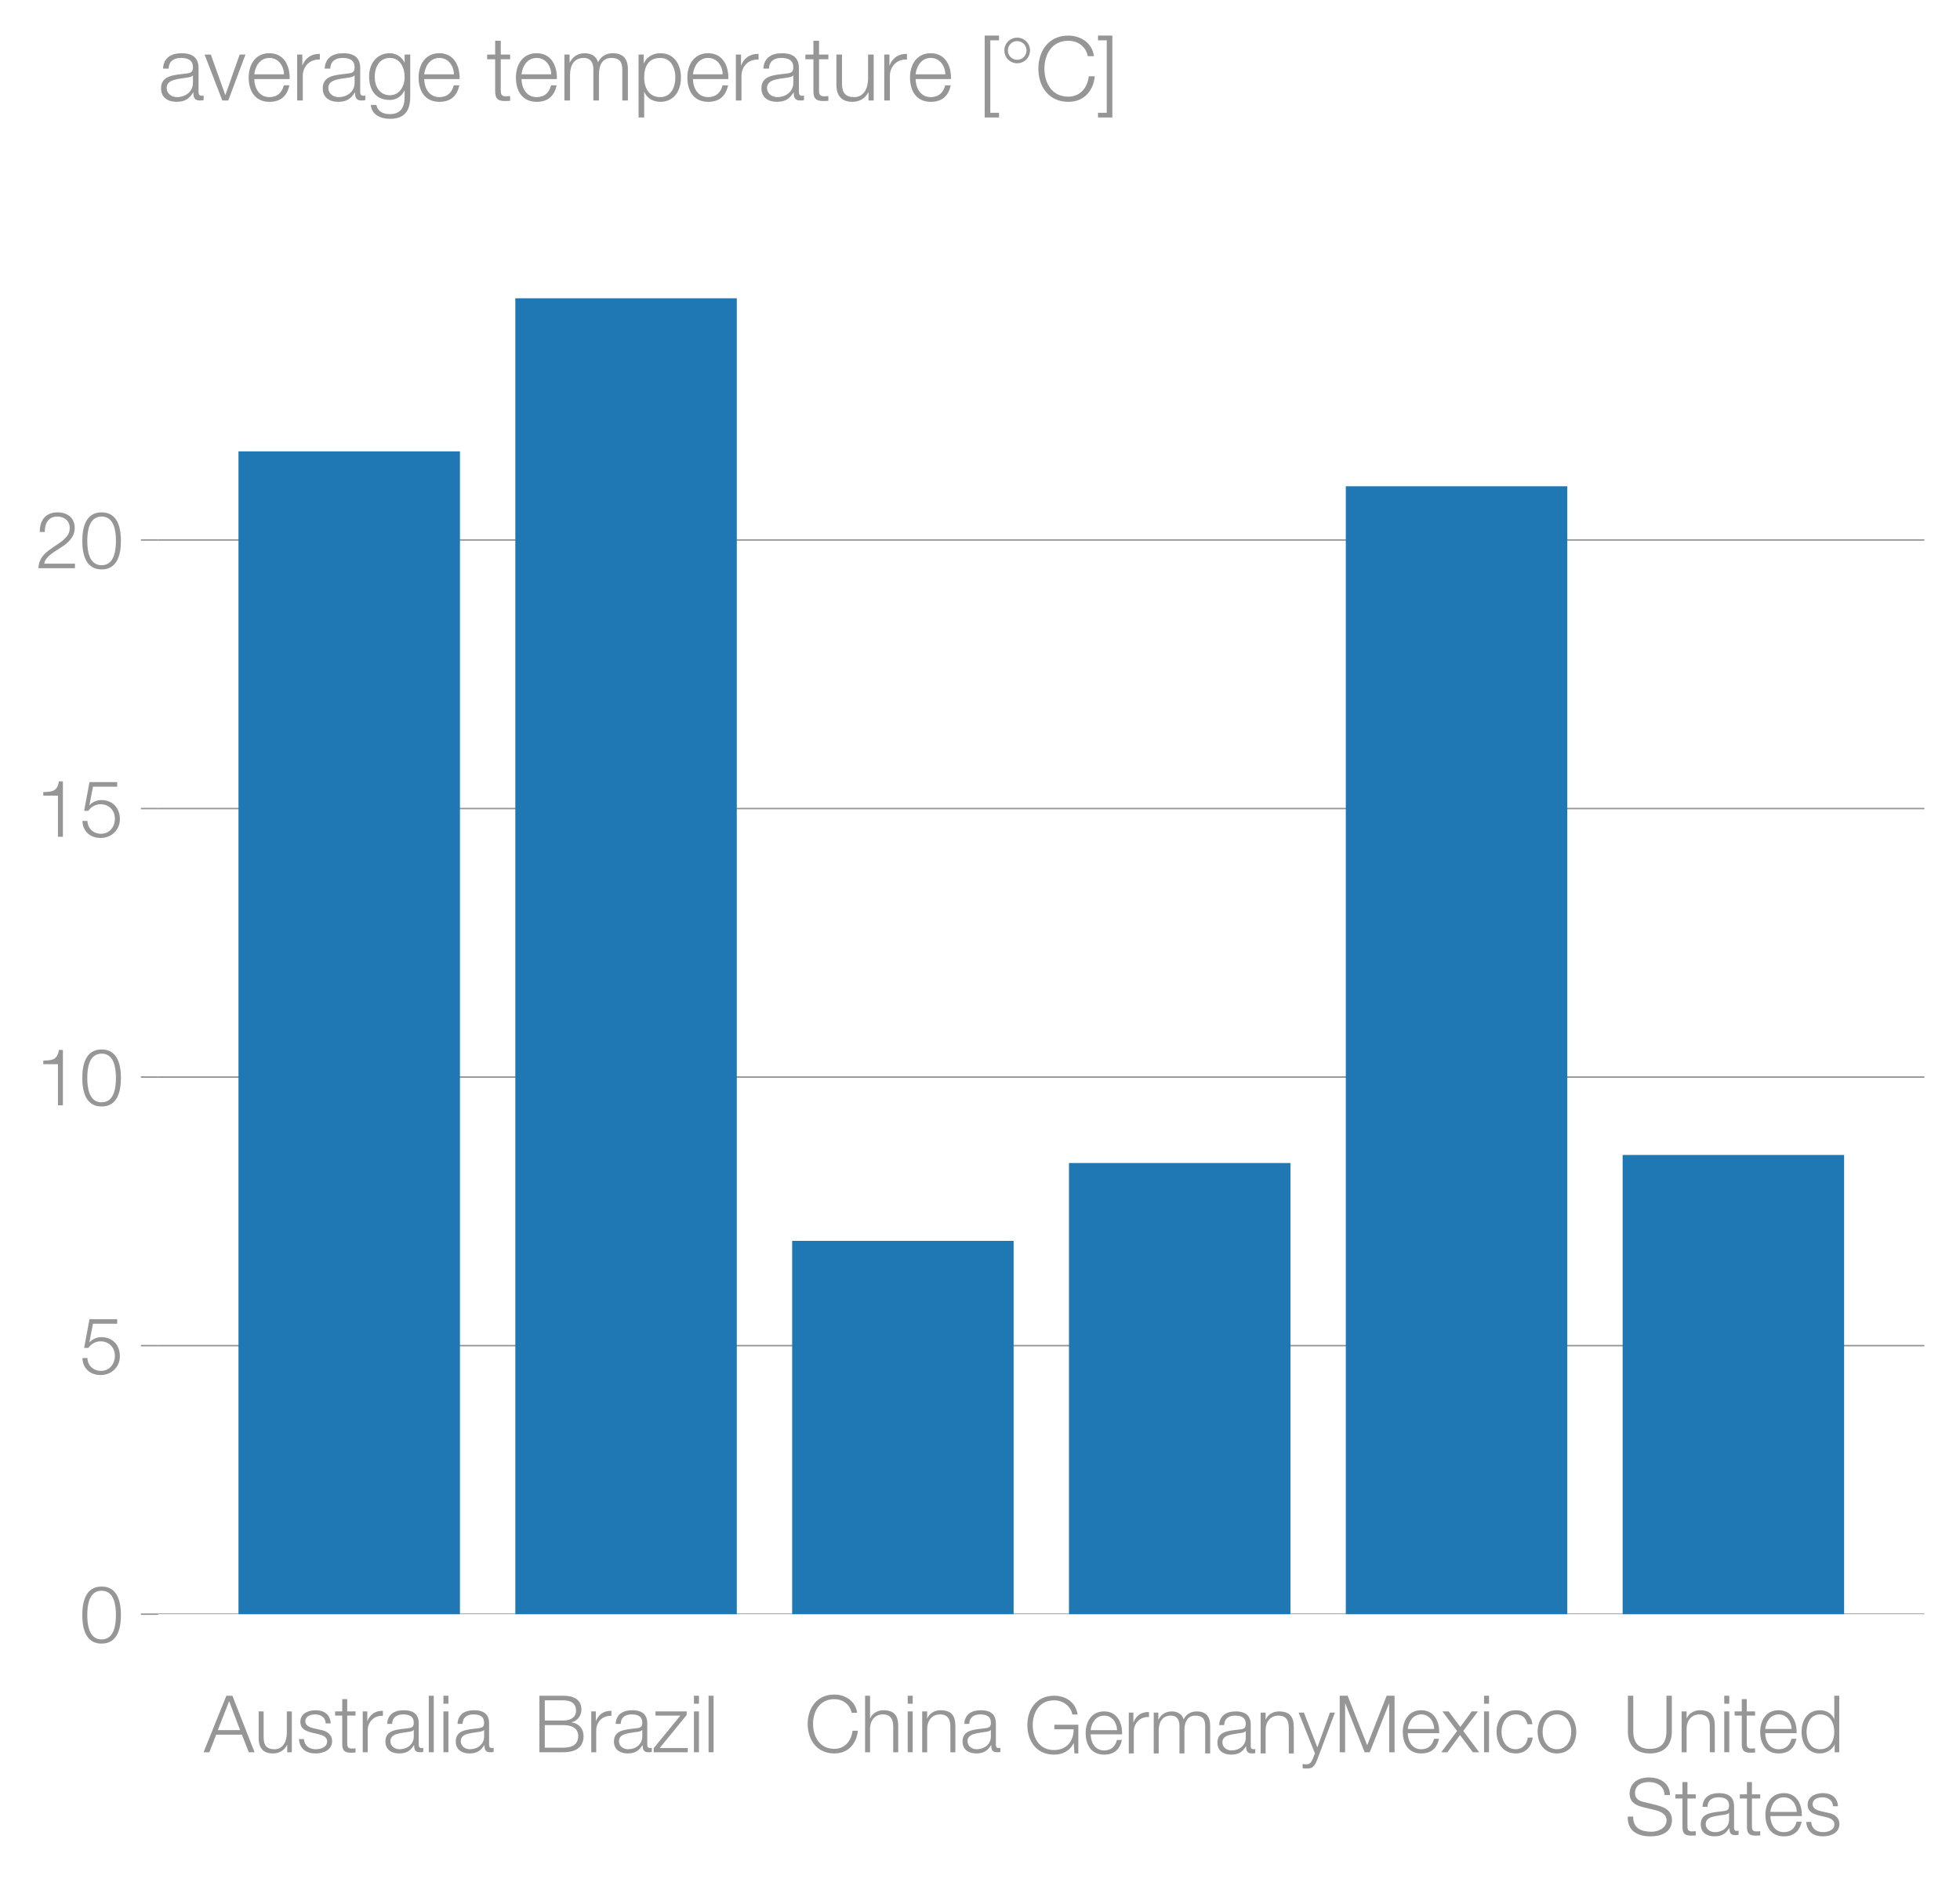
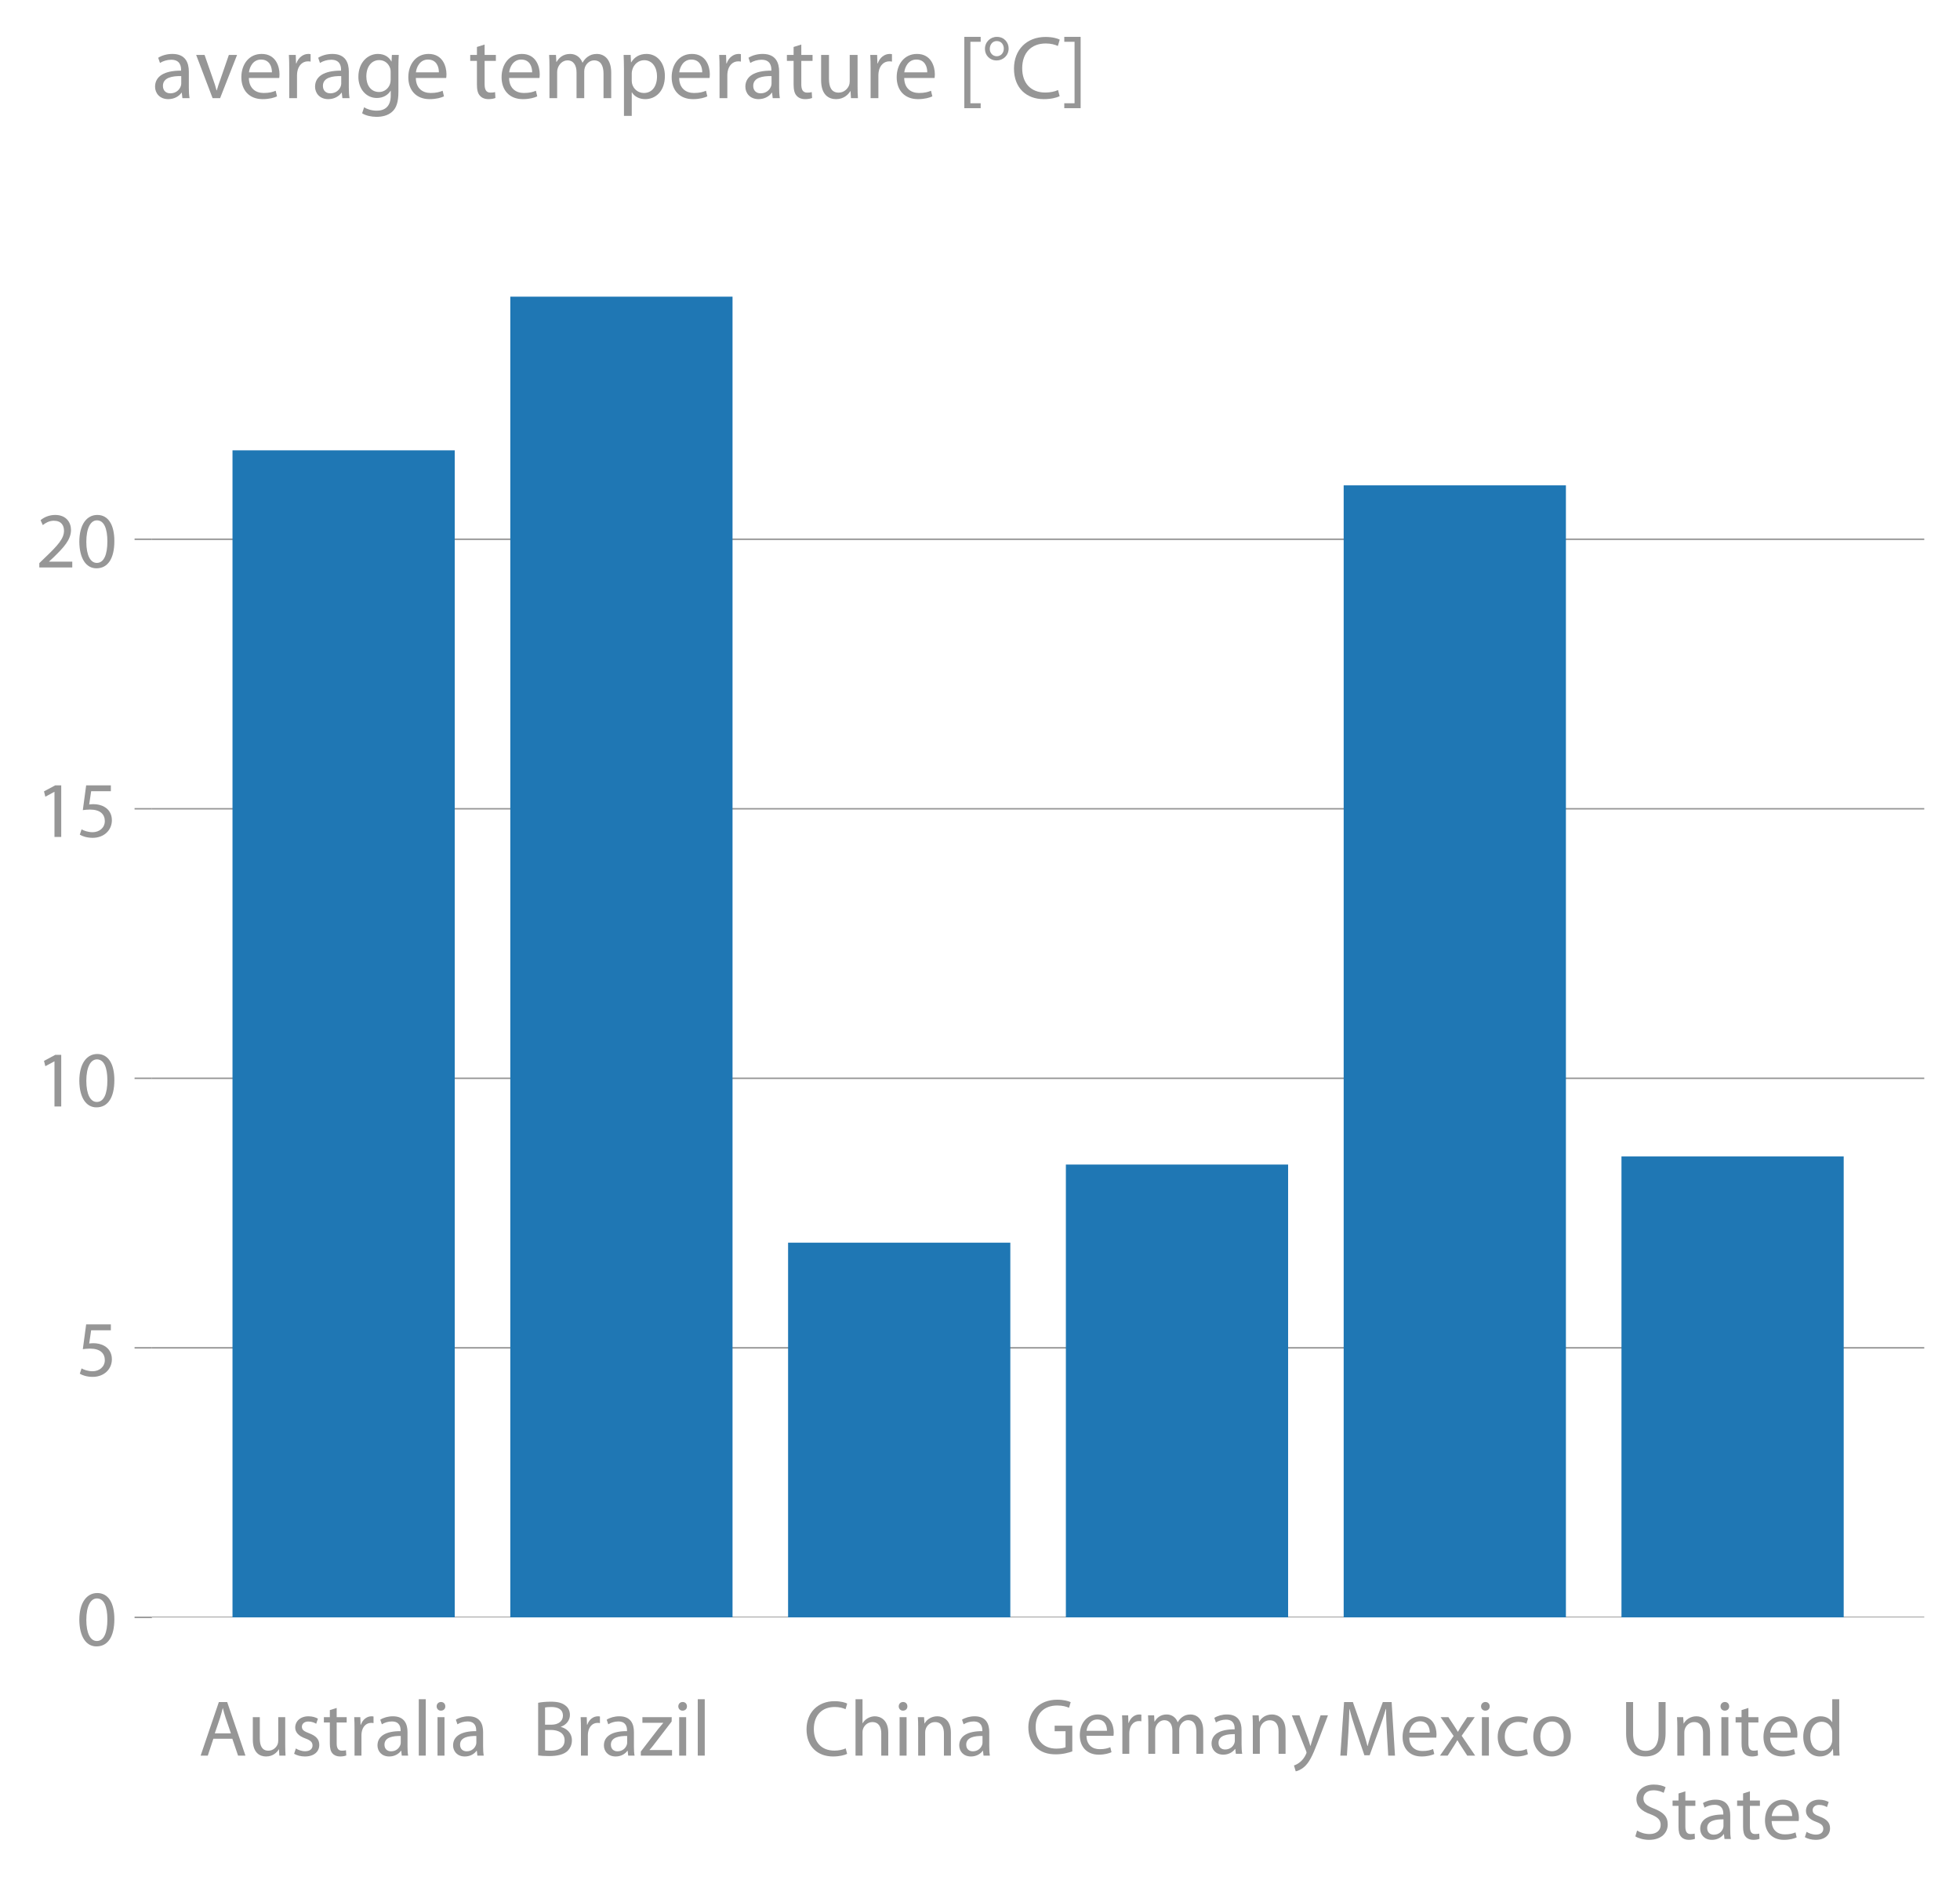
- <svg xmlns="http://www.w3.org/2000/svg" xmlns:xlink="http://www.w3.org/1999/xlink" height="508.507" viewBox="0 0 396.31 381.38" width="528.413">
+ <svg xmlns="http://www.w3.org/2000/svg" xmlns:xlink="http://www.w3.org/1999/xlink" width="526.58" height="507.892" viewBox="0 0 394.935 380.919">
  <defs>
-     <style>*{stroke-linecap:butt;stroke-linejoin:round}</style>
+     <style>*{stroke-linejoin:round;stroke-linecap:butt}</style>
  </defs>
  <g id="figure_1">
-     <path d="M0 381.38h396.31V0H0z" style="fill:none" id="patch_1" />
+     <path d="M0 380.92h394.935V0H0v380.92z" style="fill:none" id="patch_1" />
    <g id="axes_1">
-       <path d="M31.99 326.435h357.12V60.323H31.99z" style="fill:none" id="patch_2" />
+       <path d="M30.615 325.892h357.12V59.78H30.615v266.112z" style="fill:none" id="patch_2" />
      <g id="matplotlib.axis_1">
        <g id="xtick_1">
          <g id="line2d_1">
            <defs>
-               <path d="M0 0v3.5" id="mcef50bacf3" />
-             </defs>
-             <use style="fill:#969696" x="70.613" xlink:href="#mcef50bacf3" y="326.435" />
-           </g>
-           <g style="fill:#969696" transform="matrix(.16 0 0 -.16 41.276 354.36)" id="text_1">
-             <defs>
-               <path d="M-45 0h467l551 1421h2080L3610 0h467L2285 4570h-487L-45 0zm2067 4134 884-2342H1107l915 2342z" id="HelveticaNeue-Light-41" transform="scale(.01563)" />
-               <path d="M3059 3302h-403V1568c0-672-301-1325-992-1325-640 0-864 314-883 909v2150H378V1158C378 390 704-96 1536-96c493 0 928 250 1139 691h13V0h371v3302z" id="HelveticaNeue-Light-75" transform="scale(.01563)" />
-               <path d="M2765 2336c-26 717-551 1062-1210 1062-582 0-1241-256-1241-928 0-563 396-742 921-883l519-115c364-90 723-218 723-602 0-460-525-627-903-627-537 0-940 282-972 826H198C262 262 787-96 1555-96c615 0 1325 275 1325 992 0 576-480 845-941 915l-537 122c-276 70-685 198-685 557 0 428 422 569 781 569 460 0 844-224 864-723h403z" id="HelveticaNeue-Light-73" transform="scale(.01563)" />
-               <path d="M1024 4294H621v-992H45v-339h576V704c-7-563 179-742 717-742 121 0 236 12 358 12v346c-115-13-230-19-346-19-288 19-326 173-326 435v2227h672v339h-672v992z" id="HelveticaNeue-Light-74" transform="scale(.01563)" />
-               <path d="M384 0h403v1760c0 685 499 1222 1229 1184v403c-595 26-1043-288-1248-819h-13v774H384V0z" id="HelveticaNeue-Light-72" transform="scale(.01563)" />
-               <path d="M2496 1280c6-646-538-1037-1152-1037-378 0-736 250-736 653 0 646 851 640 1536 762 109 19 288 51 339 147h13v-525zM749 2291c13 538 384 768 883 768 474 0 864-134 864-678 0-365-186-410-518-448-871-103-1773-135-1773-1063 0-665 499-966 1107-966 634 0 922 243 1203 672h13c0-346 64-576 474-576 108 0 172 6 262 26v339c-32-13-83-26-128-26-160 0-237 90-237 243v1754c0 883-633 1062-1216 1062-755 0-1299-332-1337-1107h403z" id="HelveticaNeue-Light-61" transform="scale(.01563)" />
-               <path d="M390 0h404v4570H390V0z" id="HelveticaNeue-Light-6c" transform="scale(.01563)" />
-               <path d="M390 0h404v3302H390V0zm0 3923h404v647H390v-647z" id="HelveticaNeue-Light-69" transform="scale(.01563)" />
-             </defs>
-             <use xlink:href="#HelveticaNeue-Light-41" />
-             <use x="63" xlink:href="#HelveticaNeue-Light-75" />
-             <use x="116.7" xlink:href="#HelveticaNeue-Light-73" />
-             <use x="164.8" xlink:href="#HelveticaNeue-Light-74" />
-             <use x="194.4" xlink:href="#HelveticaNeue-Light-72" />
-             <use x="225.9" xlink:href="#HelveticaNeue-Light-61" />
-             <use x="277.8" xlink:href="#HelveticaNeue-Light-6c" />
-             <use x="296.3" xlink:href="#HelveticaNeue-Light-69" />
-             <use x="314.8" xlink:href="#HelveticaNeue-Light-61" />
+               <path id="m3535a19d41" d="M0 0v3.5" />
+             </defs>
+             <use xlink:href="#m3535a19d41" x="69.238" y="325.892" style="fill:#969696" />
+           </g>
+           <g style="fill:#969696" transform="matrix(.16 0 0 -.16 40.03 353.752)" id="text_1">
+             <defs>
+               <path id="MyriadPro-Regular-41" d="M2714 1357 3174 0h596L2298 4314h-672L160 0h576l448 1357h1530zm-1415 435 423 1248c83 262 153 525 217 781h13c64-250 128-506 224-787l422-1242H1299z" transform="scale(.01563)" />
+               <path id="MyriadPro-Regular-75" d="M3059 3098h-563V1197c0-103-19-205-51-288-103-250-365-512-743-512-512 0-691 397-691 985v1716H448V1286C448 198 1030-70 1517-70c550 0 877 326 1024 576h13l32-506h499c-19 243-26 525-26 845v2253z" transform="scale(.01563)" />
+               <path id="MyriadPro-Regular-73" d="M250 147C467 19 781-70 1120-70c736 0 1158 390 1158 934 0 461-275 730-812 934-404 154-589 269-589 525 0 231 185 423 518 423 288 0 512-103 634-180l141 410c-173 102-448 192-762 192-666 0-1069-410-1069-909 0-371 263-678 819-877 416-153 576-300 576-569 0-256-192-461-601-461-282 0-576 115-743 224L250 147z" transform="scale(.01563)" />
+               <path id="MyriadPro-Regular-74" d="M595 3667v-569H115v-429h480V979c0-365 58-640 218-806C947 19 1158-70 1421-70c217 0 390 38 499 83l-26 422c-83-25-172-38-326-38-314 0-422 217-422 601v1671h806v429h-806v742l-551-173z" transform="scale(.01563)" />
+               <path id="MyriadPro-Regular-72" d="M467 0h557v1651c0 96 13 186 26 263 76 422 358 723 755 723 77 0 134-7 192-19v531c-51 13-96 19-160 19-378 0-717-262-858-678h-25l-20 608H442c19-288 25-602 25-967V0z" transform="scale(.01563)" />
+               <path id="MyriadPro-Regular-61" d="M2643 1901c0 621-230 1267-1177 1267-391 0-762-109-1018-275l128-371c218 140 518 230 806 230 634 0 704-461 704-717v-64C890 1978 224 1568 224 819c0-448 320-889 947-889 442 0 775 217 947 460h20l44-390h512c-38 211-51 474-51 742v1159zm-544-858c0-57-13-121-32-179-89-262-345-518-749-518-288 0-531 172-531 537 0 602 698 711 1312 698v-538z" transform="scale(.01563)" />
+               <path id="MyriadPro-Regular-6c" d="M467 0h563v4544H467V0z" transform="scale(.01563)" />
+               <path id="MyriadPro-Regular-69" d="M1030 0v3098H467V0h563zM749 4320c-205 0-352-154-352-352 0-192 141-346 339-346 224 0 365 154 358 346 0 198-134 352-345 352z" transform="scale(.01563)" />
+             </defs>
+             <use xlink:href="#MyriadPro-Regular-41" />
+             <use xlink:href="#MyriadPro-Regular-75" x="61.2" />
+             <use xlink:href="#MyriadPro-Regular-73" x="116.3" />
+             <use xlink:href="#MyriadPro-Regular-74" x="155.9" />
+             <use xlink:href="#MyriadPro-Regular-72" x="189" />
+             <use xlink:href="#MyriadPro-Regular-61" x="221.7" />
+             <use xlink:href="#MyriadPro-Regular-6c" x="269.9" />
+             <use xlink:href="#MyriadPro-Regular-69" x="293.5" />
+             <use xlink:href="#MyriadPro-Regular-61" x="316.9" />
          </g>
        </g>
        <g id="xtick_2">
-           <use style="fill:#969696" x="126.588" xlink:href="#mcef50bacf3" y="326.435" id="line2d_2" />
-           <g style="fill:#969696" transform="matrix(.16 0 0 -.16 107.915 354.36)" id="text_2">
-             <defs>
-               <path d="M896 2195h1498c761 0 1203-301 1203-883 0-730-557-947-1203-941H896v1824zM461 0h1933c1484 0 1638 864 1638 1299 0 595-378 1037-966 1114v13c473 102 793 544 793 1024 0 851-697 1120-1465 1120H461V0zm435 4198h1498c678 0 1030-288 1030-857 0-429-333-775-1030-775H896v1632z" id="HelveticaNeue-Light-42" transform="scale(.01563)" />
-               <path d="M2765 3014v288H243v-339h2010L96 326V0h2758v339H582l2183 2675z" id="HelveticaNeue-Light-7a" transform="scale(.01563)" />
-             </defs>
-             <use xlink:href="#HelveticaNeue-Light-42" />
-             <use x="66.7" xlink:href="#HelveticaNeue-Light-72" />
-             <use x="98.2" xlink:href="#HelveticaNeue-Light-61" />
-             <use x="150.1" xlink:href="#HelveticaNeue-Light-7a" />
-             <use x="196.4" xlink:href="#HelveticaNeue-Light-69" />
-             <use x="214.9" xlink:href="#HelveticaNeue-Light-6c" />
+           <use xlink:href="#m3535a19d41" x="125.213" y="325.892" style="fill:#969696" id="line2d_2" />
+           <g style="fill:#969696" transform="matrix(.16 0 0 -.16 107.22 353.752)" id="text_2">
+             <defs>
+               <path id="MyriadPro-Regular-42" d="M486 13c186-26 480-51 864-51 704 0 1191 128 1492 403 217 211 364 493 364 864 0 640-480 979-889 1081v13c454 167 729 531 729 947 0 340-134 596-358 762-269 218-627 314-1184 314-390 0-774-39-1018-90V13zm557 3865c90 20 237 39 493 39 563 0 947-199 947-704 0-416-345-723-934-723h-506v1388zm0-1811h461c608 0 1114-243 1114-832 0-627-532-838-1108-838-198 0-358 6-467 25v1645z" transform="scale(.01563)" />
+               <path id="MyriadPro-Regular-7a" d="M115 0h2515v448H819v13c141 160 269 313 397 486l1382 1799 7 352H243v-455h1677v-13c-141-166-269-313-403-480L115 326V0z" transform="scale(.01563)" />
+             </defs>
+             <use xlink:href="#MyriadPro-Regular-42" />
+             <use xlink:href="#MyriadPro-Regular-72" x="54.2" />
+             <use xlink:href="#MyriadPro-Regular-61" x="86.9" />
+             <use xlink:href="#MyriadPro-Regular-7a" x="135.1" />
+             <use xlink:href="#MyriadPro-Regular-69" x="177.9" />
+             <use xlink:href="#MyriadPro-Regular-6c" x="201.3" />
          </g>
        </g>
        <g id="xtick_3">
-           <use style="fill:#969696" x="182.563" xlink:href="#mcef50bacf3" y="326.435" id="line2d_3" />
-           <g style="fill:#969696" transform="matrix(.16 0 0 -.16 162.705 354.36)" id="text_3">
-             <defs>
-               <path d="M4237 3187c-115 960-973 1479-1837 1479-1440 0-2157-1133-2157-2381S960-96 2400-96c1069 0 1779 717 1901 1837h-435c-84-813-621-1466-1466-1466-1210 0-1722 1011-1722 2010 0 998 512 2009 1722 2009 666 0 1248-403 1402-1107h435z" id="HelveticaNeue-Light-43" transform="scale(.01563)" />
-               <path d="M378 0h403v1926c13 647 397 1133 1037 1133 652 0 838-429 838-998V0h403v2125c0 787-281 1273-1209 1273-468 0-909-268-1056-665h-13v1837H378V0z" id="HelveticaNeue-Light-68" transform="scale(.01563)" />
-               <path d="M378 0h403v1926c13 647 397 1133 1037 1133 652 0 838-429 838-998V0h403v2125c0 787-281 1273-1209 1273-468 0-909-268-1056-665h-13v569H378V0z" id="HelveticaNeue-Light-6e" transform="scale(.01563)" />
-             </defs>
-             <use xlink:href="#HelveticaNeue-Light-43" />
-             <use x="70.4" xlink:href="#HelveticaNeue-Light-68" />
-             <use x="124.1" xlink:href="#HelveticaNeue-Light-69" />
-             <use x="142.6" xlink:href="#HelveticaNeue-Light-6e" />
-             <use x="196.3" xlink:href="#HelveticaNeue-Light-61" />
+           <use xlink:href="#m3535a19d41" x="181.188" y="325.892" style="fill:#969696" id="line2d_3" />
+           <g style="fill:#969696" transform="matrix(.16 0 0 -.16 161.939 353.752)" id="text_3">
+             <defs>
+               <path id="MyriadPro-Regular-43" d="M3386 582c-224-108-570-179-909-179-1050 0-1658 679-1658 1735 0 1132 672 1779 1683 1779 359 0 660-77 871-179l134 454c-147 77-486 192-1024 192-1337 0-2253-915-2253-2266C230 704 1146-70 2362-70c524 0 934 108 1139 211l-115 441z" transform="scale(.01563)" />
+               <path id="MyriadPro-Regular-68" d="M467 0h563v1869c0 109 7 192 39 269 102 307 390 563 755 563 531 0 717-423 717-922V0h563v1843c0 1069-666 1325-1082 1325-211 0-409-64-576-160-172-96-313-237-403-397h-13v1933H467V0z" transform="scale(.01563)" />
+               <path id="MyriadPro-Regular-6e" d="M467 0h563v1862c0 96 13 192 39 263 96 313 384 576 755 576 531 0 717-416 717-915V0h563v1850c0 1062-666 1318-1094 1318-512 0-871-288-1024-582h-13l-32 512H442c19-256 25-519 25-839V0z" transform="scale(.01563)" />
+             </defs>
+             <use xlink:href="#MyriadPro-Regular-43" />
+             <use xlink:href="#MyriadPro-Regular-68" x="58" />
+             <use xlink:href="#MyriadPro-Regular-69" x="113.5" />
+             <use xlink:href="#MyriadPro-Regular-6e" x="136.9" />
+             <use xlink:href="#MyriadPro-Regular-61" x="192.4" />
          </g>
        </g>
        <g id="xtick_4">
-           <use style="fill:#969696" x="238.537" xlink:href="#mcef50bacf3" y="326.435" id="line2d_4" />
-           <g style="fill:#969696" transform="matrix(.16 0 0 -.16 207.121 354.6)" id="text_4">
-             <defs>
-               <path d="M4365 2323H2426v-371h1555c19-966-570-1677-1581-1677-1210 0-1722 1011-1722 2010 0 998 512 2009 1722 2009 870 0 1414-620 1472-1145h435c-166 998-947 1517-1907 1517-1440 0-2157-1133-2157-2381S960-96 2400-96c659 0 1274 275 1581 928h13l57-832h314v2323z" id="HelveticaNeue-Light-47" transform="scale(.01563)" />
-               <path d="M3162 1542c32 928-391 1856-1453 1856-1050 0-1491-876-1491-1747C218 710 659-96 1709-96c832 0 1267 435 1440 1184h-403c-128-499-448-845-1037-845-775 0-1082 711-1088 1299h2541zM621 1882c64 601 429 1177 1088 1177 653 0 1030-569 1049-1177H621z" id="HelveticaNeue-Light-65" transform="scale(.01563)" />
-               <path d="M384 0h403v1843c7 691 288 1216 986 1216 512 0 697-371 691-819V0h403v1869c0 614 199 1190 896 1190 576 0 781-294 781-838V0h403v2240c0 781-371 1158-1094 1158-435 0-851-211-1050-646-121 435-512 646-947 646-525 0-870-256-1082-652h-19v556H384V0z" id="HelveticaNeue-Light-6d" transform="scale(.01563)" />
-               <path d="m1331 13-141-378c-134-307-217-518-576-518-89 0-179 13-275 32v-339c64-26 147-26 307-32 506 0 640 160 871 716l1433 3808h-403L1530 486 442 3302H13L1331 13z" id="HelveticaNeue-Light-79" transform="scale(.01563)" />
-             </defs>
-             <use xlink:href="#HelveticaNeue-Light-47" />
-             <use x="74.1" xlink:href="#HelveticaNeue-Light-65" />
-             <use x="126" xlink:href="#HelveticaNeue-Light-72" />
-             <use x="157.5" xlink:href="#HelveticaNeue-Light-6d" />
-             <use x="240.8" xlink:href="#HelveticaNeue-Light-61" />
-             <use x="292.7" xlink:href="#HelveticaNeue-Light-6e" />
-             <use x="346.4" xlink:href="#HelveticaNeue-Light-79" />
+           <use xlink:href="#m3535a19d41" x="237.162" y="325.892" style="fill:#969696" id="line2d_4" />
+           <g style="fill:#969696" transform="matrix(.16 0 0 -.16 206.635 353.385)" id="text_4">
+             <defs>
+               <path id="MyriadPro-Regular-47" d="M3770 2266H2349v-448h877V531c-128-64-378-115-743-115-1005 0-1664 646-1664 1741 0 1081 685 1734 1735 1734 435 0 723-83 953-185l135 454c-186 90-576 198-1076 198-1446 0-2329-940-2336-2227 0-672 231-1248 602-1606 422-403 960-570 1613-570 582 0 1075 147 1325 237v2074z" transform="scale(.01563)" />
+               <path id="MyriadPro-Regular-65" d="M2957 1446c6 58 19 148 19 263 0 569-269 1459-1280 1459-902 0-1453-736-1453-1670C243 563 813-70 1766-70c493 0 832 108 1031 198l-96 403c-211-89-455-160-858-160-563 0-1049 314-1062 1075h2176zM787 1850c45 390 295 915 864 915 634 0 787-557 781-915H787z" transform="scale(.01563)" />
+               <path id="MyriadPro-Regular-6d" d="M467 0h551v1869c0 96 12 192 44 275 90 282 346 563 698 563 429 0 646-358 646-851V0h551v1914c0 102 19 204 45 281 96 275 345 512 665 512 455 0 672-358 672-953V0h551v1824c0 1075-608 1344-1018 1344-294 0-499-77-685-218-128-96-249-230-345-403h-13c-135 365-455 621-877 621-512 0-800-275-973-570h-19l-26 500H442c19-256 25-519 25-839V0z" transform="scale(.01563)" />
+               <path id="MyriadPro-Regular-79" d="M58 3098 1203 243c26-70 39-115 39-147s-20-77-45-134c-128-288-320-506-474-628-166-140-352-230-493-275l141-473c141 25 416 121 691 364 384 333 660 877 1063 1940l845 2208h-596l-614-1818c-77-224-141-461-198-646h-13c-51 185-128 428-199 633L672 3098H58z" transform="scale(.01563)" />
+             </defs>
+             <use xlink:href="#MyriadPro-Regular-47" />
+             <use xlink:href="#MyriadPro-Regular-65" x="64.6" />
+             <use xlink:href="#MyriadPro-Regular-72" x="114.7" />
+             <use xlink:href="#MyriadPro-Regular-6d" x="147.4" />
+             <use xlink:href="#MyriadPro-Regular-61" x="230.8" />
+             <use xlink:href="#MyriadPro-Regular-6e" x="279" />
+             <use xlink:href="#MyriadPro-Regular-79" x="334.5" />
          </g>
        </g>
        <g id="xtick_5">
-           <use style="fill:#969696" x="294.512" xlink:href="#mcef50bacf3" y="326.435" id="line2d_5" />
-           <g style="fill:#969696" transform="matrix(.16 0 0 -.16 269.769 354.36)" id="text_5">
-             <defs>
-               <path d="M448 0h435v3949h13L2464 0h410l1561 3949h13V0h435v4570h-640L2669 563 1088 4570H448V0z" id="HelveticaNeue-Light-4d" transform="scale(.01563)" />
-               <path d="M6 0h500l1017 1389L2560 0h512L1786 1722l1190 1580h-506l-921-1254-941 1254H102l1184-1587L6 0z" id="HelveticaNeue-Light-78" transform="scale(.01563)" />
-               <path d="M3117 2266c-90 755-634 1132-1338 1132-1011 0-1561-800-1561-1747S768-96 1779-96c736 0 1255 486 1363 1280h-403c-51-550-461-941-960-941-774 0-1158 704-1158 1408s384 1408 1158 1408c525 0 826-301 935-793h403z" id="HelveticaNeue-Light-63" transform="scale(.01563)" />
-               <path d="M1779 3398c-1011 0-1561-800-1561-1747S768-96 1779-96s1562 800 1562 1747-551 1747-1562 1747zm0-339c775 0 1159-704 1159-1408S2554 243 1779 243c-774 0-1158 704-1158 1408s384 1408 1158 1408z" id="HelveticaNeue-Light-6f" transform="scale(.01563)" />
-             </defs>
-             <use xlink:href="#HelveticaNeue-Light-4d" />
-             <use x="83.3" xlink:href="#HelveticaNeue-Light-65" />
-             <use x="135.2" xlink:href="#HelveticaNeue-Light-78" />
-             <use x="183.3" xlink:href="#HelveticaNeue-Light-69" />
-             <use x="201.8" xlink:href="#HelveticaNeue-Light-63" />
-             <use x="253.7" xlink:href="#HelveticaNeue-Light-6f" />
+           <use xlink:href="#m3535a19d41" x="293.137" y="325.892" style="fill:#969696" id="line2d_5" />
+           <g style="fill:#969696" transform="matrix(.16 0 0 -.16 269.145 353.752)" id="text_5">
+             <defs>
+               <path id="MyriadPro-Regular-4d" d="M4230 0h544l-268 4314h-711l-768-2087c-192-544-345-1017-454-1453h-19c-109 448-256 922-436 1453l-736 2087H672L371 0h531l116 1850c38 646 70 1369 83 1907h13c121-512 294-1069 499-1677L2310 26h423l761 2092c218 589 397 1133 544 1639h20c-7-538 32-1261 64-1863L4230 0z" transform="scale(.01563)" />
+               <path id="MyriadPro-Regular-78" d="m102 3098 1050-1517L51 0h621l448 698c115 185 224 345 326 537h13c109-185 211-358 333-537L2246 0h640L1798 1600l1056 1498h-608l-435-660c-102-166-205-326-307-512h-19c-103 173-199 333-314 506l-441 666H102z" transform="scale(.01563)" />
+               <path id="MyriadPro-Regular-63" d="M2579 538c-160-71-371-154-691-154-614 0-1075 442-1075 1158 0 647 384 1172 1094 1172 307 0 519-71 653-148l128 436c-154 76-448 160-781 160-1011 0-1664-692-1664-1645C243 570 851-70 1786-70c416 0 742 108 889 185l-96 423z" transform="scale(.01563)" />
+               <path id="MyriadPro-Regular-6f" d="M1779 3168c-857 0-1536-608-1536-1645C243 544 890-70 1728-70c749 0 1542 499 1542 1644 0 948-601 1594-1491 1594zm-13-422c666 0 928-666 928-1191 0-697-403-1203-940-1203-551 0-941 512-941 1190 0 589 288 1204 953 1204z" transform="scale(.01563)" />
+             </defs>
+             <use xlink:href="#MyriadPro-Regular-4d" />
+             <use xlink:href="#MyriadPro-Regular-65" x="80.4" />
+             <use xlink:href="#MyriadPro-Regular-78" x="130.5" />
+             <use xlink:href="#MyriadPro-Regular-69" x="176.8" />
+             <use xlink:href="#MyriadPro-Regular-63" x="200.2" />
+             <use xlink:href="#MyriadPro-Regular-6f" x="245" />
          </g>
        </g>
        <g id="xtick_6">
-           <use style="fill:#969696" x="350.487" xlink:href="#mcef50bacf3" y="326.435" id="line2d_6" />
+           <use xlink:href="#m3535a19d41" x="349.112" y="325.892" style="fill:#969696" id="line2d_6" />
          <g id="text_6">
-             <g style="fill:#969696" transform="matrix(.16 0 0 -.16 328.119 354.36)">
+             <g style="fill:#969696" transform="matrix(.16 0 0 -.16 326.456 353.752)">
              <defs>
-                 <path d="M416 1645C416 704 922-96 2189-96c1273 0 1779 800 1779 1741v2925h-435V1741c6-1063-499-1466-1344-1466-839 0-1344 403-1338 1466v2829H416V1645z" id="HelveticaNeue-Light-55" transform="scale(.01563)" />
-                 <path d="M646 1651c0 685 314 1408 1082 1408 858 0 1158-723 1158-1408S2586 243 1728 243C960 243 646 966 646 1651zm2644 2919h-404V2675h-12c-173 474-653 723-1146 723-1005 0-1485-812-1485-1747C243 717 723-96 1728-96c480 0 1005 294 1178 723h12V0h372v4570z" id="HelveticaNeue-Light-64" transform="scale(.01563)" />
+                 <path id="MyriadPro-Regular-55" d="M480 4314V1773C480 435 1146-70 2029-70c934 0 1632 544 1632 1868v2516h-563V1760c0-954-410-1376-1050-1376-576 0-1005 410-1005 1376v2554H480z" transform="scale(.01563)" />
+                 <path id="MyriadPro-Regular-64" d="M2579 4544V2694h-13c-140 250-460 474-934 474-755 0-1395-634-1389-1664C243 563 819-70 1568-70c506 0 883 262 1056 608h13l25-538h506c-19 211-26 525-26 800v3744h-563zm0-3245c0-89-6-166-25-243-103-422-448-672-826-672-608 0-915 518-915 1146 0 684 345 1196 928 1196 422 0 729-294 813-652 19-71 25-167 25-237v-538z" transform="scale(.01563)" />
              </defs>
-               <use xlink:href="#HelveticaNeue-Light-55" />
-               <use x="68.5" xlink:href="#HelveticaNeue-Light-6e" />
-               <use x="122.2" xlink:href="#HelveticaNeue-Light-69" />
-               <use x="140.7" xlink:href="#HelveticaNeue-Light-74" />
-               <use x="170.3" xlink:href="#HelveticaNeue-Light-65" />
-               <use x="222.2" xlink:href="#HelveticaNeue-Light-64" />
+               <use xlink:href="#MyriadPro-Regular-55" />
+               <use xlink:href="#MyriadPro-Regular-6e" x="64.7" />
+               <use xlink:href="#MyriadPro-Regular-69" x="120.2" />
+               <use xlink:href="#MyriadPro-Regular-74" x="143.6" />
+               <use xlink:href="#MyriadPro-Regular-65" x="176.7" />
+               <use xlink:href="#MyriadPro-Regular-64" x="226.8" />
            </g>
-             <g style="fill:#969696" transform="matrix(.16 0 0 -.16 328.56 371.125)">
+             <g style="fill:#969696" transform="matrix(.16 0 0 -.16 328.842 370.552)">
              <defs>
-                 <path d="M230 1504C179 390 973-96 2054-96c1620 0 1748 992 1748 1306 0 748-538 1030-1184 1203l-1114 275c-371 90-691 269-691 698 0 678 550 908 1145 908 647 0 1223-352 1248-1049h436c6 934-788 1421-1690 1421-1286 0-1574-839-1574-1287 0-710 492-966 1030-1101l1018-249c422-103 940-307 940-826 0-665-729-928-1209-928-832 0-1511 288-1491 1229H230z" id="HelveticaNeue-Light-53" transform="scale(.01563)" />
+                 <path id="MyriadPro-Regular-53" d="M269 211C499 58 954-70 1370-70c1017 0 1510 582 1510 1248 0 633-371 985-1101 1267-595 230-857 429-857 832 0 294 224 646 812 646 391 0 679-128 820-205l153 455c-192 109-512 211-953 211-839 0-1396-499-1396-1171 0-608 436-973 1140-1223 582-224 812-454 812-857 0-435-332-736-902-736-384 0-749 128-998 281L269 211z" transform="scale(.01563)" />
              </defs>
-               <use xlink:href="#HelveticaNeue-Light-53" />
-               <use x="63" xlink:href="#HelveticaNeue-Light-74" />
-               <use x="92.6" xlink:href="#HelveticaNeue-Light-61" />
-               <use x="144.5" xlink:href="#HelveticaNeue-Light-74" />
-               <use x="174.1" xlink:href="#HelveticaNeue-Light-65" />
-               <use x="226" xlink:href="#HelveticaNeue-Light-73" />
+               <use xlink:href="#MyriadPro-Regular-53" />
+               <use xlink:href="#MyriadPro-Regular-74" x="49.3" />
+               <use xlink:href="#MyriadPro-Regular-61" x="82.4" />
+               <use xlink:href="#MyriadPro-Regular-74" x="130.6" />
+               <use xlink:href="#MyriadPro-Regular-65" x="163.7" />
+               <use xlink:href="#MyriadPro-Regular-73" x="213.8" />
            </g>
          </g>
        </g>
      </g>
      <g id="matplotlib.axis_2">
        <g id="ytick_1">
-           <path clip-path="url(#p1bb592427b)" d="M31.99 326.435h357.12" style="fill:none;stroke:#969696;stroke-linecap:square;stroke-width:.3" id="line2d_7" />
+           <path d="M30.615 325.892h357.12" clip-path="url(#pd68a3ff187)" style="fill:none;stroke:#969696;stroke-width:.3;stroke-linecap:square" id="line2d_7" />
          <g id="line2d_8">
            <defs>
-               <path d="M0 0h-3.5" id="mc01651b7c7" style="stroke:#969696;stroke-width:.3" />
-             </defs>
-             <use style="fill:#969696;stroke:#969696;stroke-width:.3" x="31.99" xlink:href="#mc01651b7c7" y="326.435" />
-           </g>
-           <g style="fill:#969696" transform="matrix(.16 0 0 -.16 16.095 332.148)" id="text_7">
-             <defs>
-               <path d="M1779 4179c1024 0 1159-1190 1159-1965 0-780-135-1971-1159-1971S621 1434 621 2214c0 775 134 1965 1158 1965zm0 339C474 4518 218 3258 218 2208 218 1165 474-96 1779-96c1306 0 1562 1261 1562 2310 0 1044-256 2304-1562 2304z" id="HelveticaNeue-Light-30" transform="scale(.01563)" />
-             </defs>
-             <use xlink:href="#HelveticaNeue-Light-30" />
+               <path id="m05e7fe1d73" d="M0 0h-3.5" style="stroke:#969696;stroke-width:.3" />
+             </defs>
+             <use xlink:href="#m05e7fe1d73" x="30.615" y="325.892" style="fill:#969696;stroke:#969696;stroke-width:.3" />
+           </g>
+           <g style="fill:#969696" transform="matrix(.16 0 0 -.16 15.408 331.572)" id="text_7">
+             <defs>
+               <path id="MyriadPro-Regular-30" d="M1677 4230c-845 0-1447-768-1447-2163C243 691 794-70 1606-70c922 0 1447 780 1447 2195 0 1325-499 2105-1376 2105zm-32-435c582 0 845-672 845-1696 0-1062-276-1734-852-1734-512 0-844 614-844 1696 0 1133 358 1734 851 1734z" transform="scale(.01563)" />
+             </defs>
+             <use xlink:href="#MyriadPro-Regular-30" />
          </g>
        </g>
        <g id="ytick_2">
-           <path clip-path="url(#p1bb592427b)" d="M31.99 272.127h357.12" style="fill:none;stroke:#969696;stroke-linecap:square;stroke-width:.3" id="line2d_9" />
-           <use style="fill:#969696;stroke:#969696;stroke-width:.3" x="31.99" xlink:href="#mc01651b7c7" y="272.127" id="line2d_10" />
-           <g style="fill:#969696" transform="matrix(.16 0 0 -.16 16.095 277.84)" id="text_8">
-             <defs>
-               <path d="M230 1280C250 429 870-96 1702-96c858 0 1556 640 1556 1517 0 902-583 1549-1504 1549-346 0-724-154-948-416l-12 12 288 1485h1958v371H800L365 2099h345c218 339 602 531 999 531 665 0 1145-505 1145-1164 0-653-428-1223-1120-1223-614 0-1081 416-1100 1037H230z" id="HelveticaNeue-Light-35" transform="scale(.01563)" />
-             </defs>
-             <use xlink:href="#HelveticaNeue-Light-35" />
+           <path d="M30.615 271.584h357.12" clip-path="url(#pd68a3ff187)" style="fill:none;stroke:#969696;stroke-width:.3;stroke-linecap:square" id="line2d_9" />
+           <use xlink:href="#m05e7fe1d73" x="30.615" y="271.584" style="fill:#969696;stroke:#969696;stroke-width:.3" id="line2d_10" />
+           <g style="fill:#969696" transform="matrix(.16 0 0 -.16 15.408 277.264)" id="text_8">
+             <defs>
+               <path id="MyriadPro-Regular-35" d="M2771 4160H781L512 2163c154 19 339 45 576 45 832 0 1190-384 1197-922 0-556-455-902-986-902-377 0-717 128-889 230L269 186C467 58 851-70 1306-70c902 0 1548 608 1548 1420 0 525-268 884-595 1069-256 154-576 224-896 224-153 0-243-13-339-25l160 1068h1587v474z" transform="scale(.01563)" />
+             </defs>
+             <use xlink:href="#MyriadPro-Regular-35" />
          </g>
        </g>
        <g id="ytick_3">
-           <path clip-path="url(#p1bb592427b)" d="M31.99 217.818h357.12" style="fill:none;stroke:#969696;stroke-linecap:square;stroke-width:.3" id="line2d_11" />
-           <use style="fill:#969696;stroke:#969696;stroke-width:.3" x="31.99" xlink:href="#mc01651b7c7" y="217.818" id="line2d_12" />
-           <g style="fill:#969696" transform="matrix(.16 0 0 -.16 7.2 223.53)" id="text_9">
-             <defs>
-               <path d="M621 3328h1184V0h403v4480h-326c-122-826-557-838-1261-864v-288z" id="HelveticaNeue-Light-31" transform="scale(.01563)" />
-             </defs>
-             <use xlink:href="#HelveticaNeue-Light-31" />
-             <use x="55.6" xlink:href="#HelveticaNeue-Light-30" />
+           <path d="M30.615 217.275h357.12" clip-path="url(#pd68a3ff187)" style="fill:none;stroke:#969696;stroke-width:.3;stroke-linecap:square" id="line2d_11" />
+           <use xlink:href="#m05e7fe1d73" x="30.615" y="217.275" style="fill:#969696;stroke:#969696;stroke-width:.3" id="line2d_12" />
+           <g style="fill:#969696" transform="matrix(.16 0 0 -.16 7.2 222.955)" id="text_9">
+             <defs>
+               <path id="MyriadPro-Regular-31" d="M1510 0h544v4160h-480l-908-486 108-429 724 390h12V0z" transform="scale(.01563)" />
+             </defs>
+             <use xlink:href="#MyriadPro-Regular-31" />
+             <use xlink:href="#MyriadPro-Regular-30" x="51.3" />
          </g>
        </g>
        <g id="ytick_4">
-           <path clip-path="url(#p1bb592427b)" d="M31.99 163.51h357.12" style="fill:none;stroke:#969696;stroke-linecap:square;stroke-width:.3" id="line2d_13" />
-           <use style="fill:#969696;stroke:#969696;stroke-width:.3" x="31.99" xlink:href="#mc01651b7c7" y="163.509" id="line2d_14" />
-           <g style="fill:#969696" transform="matrix(.16 0 0 -.16 7.2 169.222)" id="text_10">
-             <use xlink:href="#HelveticaNeue-Light-31" />
-             <use x="55.6" xlink:href="#HelveticaNeue-Light-35" />
+           <path d="M30.615 162.967h357.12" clip-path="url(#pd68a3ff187)" style="fill:none;stroke:#969696;stroke-width:.3;stroke-linecap:square" id="line2d_13" />
+           <use xlink:href="#m05e7fe1d73" x="30.615" y="162.967" style="fill:#969696;stroke:#969696;stroke-width:.3" id="line2d_14" />
+           <g style="fill:#969696" transform="matrix(.16 0 0 -.16 7.2 168.647)" id="text_10">
+             <use xlink:href="#MyriadPro-Regular-31" />
+             <use xlink:href="#MyriadPro-Regular-35" x="51.3" />
          </g>
        </g>
        <g id="ytick_5">
-           <path clip-path="url(#p1bb592427b)" d="M31.99 109.2h357.12" style="fill:none;stroke:#969696;stroke-linecap:square;stroke-width:.3" id="line2d_15" />
-           <use style="fill:#969696;stroke:#969696;stroke-width:.3" x="31.99" xlink:href="#mc01651b7c7" y="109.201" id="line2d_16" />
-           <g style="fill:#969696" transform="matrix(.16 0 0 -.16 7.2 114.913)" id="text_11">
-             <defs>
-               <path d="M3181 371H691c109 602 909 999 1344 1293 583 378 1127 845 1127 1594 0 832-608 1260-1389 1260-973 0-1453-665-1434-1587h403c-12 659 276 1248 1012 1248 544 0 1004-333 1004-915 0-358-128-595-371-845C1626 1658 262 1331 230 0h2951v371z" id="HelveticaNeue-Light-32" transform="scale(.01563)" />
-             </defs>
-             <use xlink:href="#HelveticaNeue-Light-32" />
-             <use x="55.6" xlink:href="#HelveticaNeue-Light-30" />
+           <path d="M30.615 108.658h357.12" clip-path="url(#pd68a3ff187)" style="fill:none;stroke:#969696;stroke-width:.3;stroke-linecap:square" id="line2d_15" />
+           <use xlink:href="#m05e7fe1d73" x="30.615" y="108.658" style="fill:#969696;stroke:#969696;stroke-width:.3" id="line2d_16" />
+           <g style="fill:#969696" transform="matrix(.16 0 0 -.16 7.2 114.338)" id="text_11">
+             <defs>
+               <path id="MyriadPro-Regular-32" d="M2944 0v467H1075v13l333 307c877 845 1434 1466 1434 2234 0 595-378 1209-1274 1209-480 0-890-179-1178-422l180-397c192 160 505 352 883 352 621 0 825-390 825-813-6-627-486-1164-1548-2176L288 346V0h2656z" transform="scale(.01563)" />
+             </defs>
+             <use xlink:href="#MyriadPro-Regular-32" />
+             <use xlink:href="#MyriadPro-Regular-30" x="51.3" />
          </g>
        </g>
      </g>
-       <path clip-path="url(#p1bb592427b)" d="M48.223 326.435h44.78V91.28h-44.78z" style="fill:#1f77b4" id="patch_3" />
-       <path clip-path="url(#p1bb592427b)" d="M104.198 326.435h44.78V60.323h-44.78z" style="fill:#1f77b4" id="patch_4" />
-       <path clip-path="url(#p1bb592427b)" d="M160.173 326.435h44.78v-75.489h-44.78z" style="fill:#1f77b4" id="patch_5" />
-       <path clip-path="url(#p1bb592427b)" d="M216.147 326.435h44.78v-91.238h-44.78z" style="fill:#1f77b4" id="patch_6" />
-       <path clip-path="url(#p1bb592427b)" d="M272.122 326.435h44.78V98.34h-44.78z" style="fill:#1f77b4" id="patch_7" />
-       <path clip-path="url(#p1bb592427b)" d="M328.097 326.435h44.78v-92.868h-44.78z" style="fill:#1f77b4" id="patch_8" />
-       <g style="fill:#969696" transform="matrix(.18 0 0 -.18 31.99 20.323)" id="text_12">
+       <path d="M46.848 325.892h44.78V90.736h-44.78z" clip-path="url(#pd68a3ff187)" style="fill:#1f77b4" id="patch_3" />
+       <path d="M102.823 325.892h44.78V59.78h-44.78z" clip-path="url(#pd68a3ff187)" style="fill:#1f77b4" id="patch_4" />
+       <path d="M158.798 325.892h44.78v-75.489h-44.78z" clip-path="url(#pd68a3ff187)" style="fill:#1f77b4" id="patch_5" />
+       <path d="M214.772 325.892h44.78v-91.238h-44.78z" clip-path="url(#pd68a3ff187)" style="fill:#1f77b4" id="patch_6" />
+       <path d="M270.747 325.892h44.78V97.796h-44.78z" clip-path="url(#pd68a3ff187)" style="fill:#1f77b4" id="patch_7" />
+       <path d="M326.722 325.892h44.78v-92.867h-44.78z" clip-path="url(#pd68a3ff187)" style="fill:#1f77b4" id="patch_8" />
+       <g style="fill:#969696" transform="matrix(.18 0 0 -.18 30.615 19.78)" id="text_12">
        <defs>
-           <path d="M1286 0h429l1235 3302h-416L1510 403h-12L461 3302H13L1286 0z" id="HelveticaNeue-Light-76" transform="scale(.01563)" />
-           <path d="M1709 378c-743 0-1088 646-1088 1312 0 684 320 1369 1088 1369 761 0 1062-723 1062-1369 0-672-365-1312-1062-1312zm1465 2924h-403v-569h-13c-160 365-569 665-1049 665-954 0-1491-755-1491-1664C218 794 653 38 1709 38c473 0 864 276 1049 679h13V269c0-807-320-1248-1062-1248-448 0-877 173-967 659H339c58-704 711-998 1370-998 1081 0 1459 601 1465 1587v3033z" id="HelveticaNeue-Light-67" transform="scale(.01563)" />
-           <path d="M3027 1651c0-685-313-1408-1081-1408-858 0-1159 723-1159 1408 0 749 269 1408 1159 1408 768 0 1081-723 1081-1408zM384-1222h403V627h13C973 154 1453-96 1946-96c1004 0 1484 813 1484 1747 0 935-480 1747-1484 1747-532 0-992-275-1178-723h-13v627H384v-4524z" id="HelveticaNeue-Light-70" transform="scale(.01563)" />
-           <path d="M1517-1222v339H890v5209h627v340H486v-5888h1031z" id="HelveticaNeue-Light-5b" transform="scale(.01563)" />
-           <path d="M358 3597c0-512 410-922 922-922s922 410 922 922-410 921-922 921-922-409-922-921zm250 0c0 371 301 672 672 672s672-301 672-672-301-672-672-672-672 301-672 672z" id="HelveticaNeue-Light-b0" transform="scale(.01563)" />
-           <path d="M26 4666v-340h627V-883H26v-339h1030v5888H26z" id="HelveticaNeue-Light-5d" transform="scale(.01563)" />
+           <path id="MyriadPro-Regular-76" d="M83 3098 1261 0h537l1216 3098h-588l-602-1741c-102-282-192-538-262-794h-20c-64 256-147 512-249 794L685 3098H83z" transform="scale(.01563)" />
+           <path id="MyriadPro-Regular-67" d="M3110 2246c0 378 13 628 26 852h-493l-25-468h-13c-135 256-429 538-967 538-710 0-1395-595-1395-1645C243 666 794 13 1562 13c480 0 812 230 985 518h13V186c0-781-422-1082-998-1082-384 0-704 115-909 243l-141-429c250-166 659-256 1030-256 391 0 826 90 1127 372 301 268 441 704 441 1414v1798zm-556-928c0-96-13-204-45-300-122-359-435-576-781-576-608 0-915 505-915 1113 0 717 384 1171 921 1171 410 0 685-268 788-595 25-77 32-160 32-256v-557z" transform="scale(.01563)" />
+           <path id="MyriadPro-Regular-70" d="M467-1267h557V416h13c185-307 544-486 953-486 730 0 1408 550 1408 1664 0 940-563 1574-1312 1574-505 0-870-224-1100-602h-13l-26 532H442c12-295 25-615 25-1012v-3353zm557 3059c0 77 19 160 38 230 109 423 468 698 852 698 595 0 921-531 921-1152 0-710-345-1197-941-1197-403 0-742 269-844 659-13 71-26 148-26 231v531z" transform="scale(.01563)" />
+           <path id="MyriadPro-Regular-5b" d="M1696-717v352H960v4403h736v352H525V-717h1171z" transform="scale(.01563)" />
+           <path id="MyriadPro-Regular-b0" d="M1037 4390c-474 0-858-377-851-870 0-442 339-819 838-819 442 0 858 339 858 857 0 436-320 832-839 832h-6zm-7-300c365 0 506-301 506-544 0-314-218-544-506-544-281 0-499 230-499 524 0 269 167 564 493 564h6z" transform="scale(.01563)" />
+           <path id="MyriadPro-Regular-5d" d="M122 4390v-352h736V-365H122v-352h1171v5107H122z" transform="scale(.01563)" />
        </defs>
-         <use xlink:href="#HelveticaNeue-Light-61" />
-         <use x="51.9" xlink:href="#HelveticaNeue-Light-76" />
-         <use x="98.2" xlink:href="#HelveticaNeue-Light-65" />
-         <use x="150.1" xlink:href="#HelveticaNeue-Light-72" />
-         <use x="181.6" xlink:href="#HelveticaNeue-Light-61" />
-         <use x="233.5" xlink:href="#HelveticaNeue-Light-67" />
-         <use x="289.1" xlink:href="#HelveticaNeue-Light-65" />
-         <use x="341" xlink:href="#HelveticaNeue-Light-20" />
-         <use x="368.8" xlink:href="#HelveticaNeue-Light-74" />
-         <use x="398.4" xlink:href="#HelveticaNeue-Light-65" />
-         <use x="450.3" xlink:href="#HelveticaNeue-Light-6d" />
-         <use x="533.6" xlink:href="#HelveticaNeue-Light-70" />
-         <use x="591" xlink:href="#HelveticaNeue-Light-65" />
-         <use x="642.9" xlink:href="#HelveticaNeue-Light-72" />
-         <use x="674.4" xlink:href="#HelveticaNeue-Light-61" />
-         <use x="726.3" xlink:href="#HelveticaNeue-Light-74" />
-         <use x="755.9" xlink:href="#HelveticaNeue-Light-75" />
-         <use x="809.6" xlink:href="#HelveticaNeue-Light-72" />
-         <use x="841.1" xlink:href="#HelveticaNeue-Light-65" />
-         <use x="893" xlink:href="#HelveticaNeue-Light-20" />
-         <use x="920.8" xlink:href="#HelveticaNeue-Light-5b" />
-         <use x="944.9" xlink:href="#HelveticaNeue-Light-b0" />
-         <use x="984.9" xlink:href="#HelveticaNeue-Light-43" />
-         <use x="1055.3" xlink:href="#HelveticaNeue-Light-5d" />
+         <use xlink:href="#MyriadPro-Regular-61" />
+         <use xlink:href="#MyriadPro-Regular-76" x="48.2" />
+         <use xlink:href="#MyriadPro-Regular-65" x="96.3" />
+         <use xlink:href="#MyriadPro-Regular-72" x="146.4" />
+         <use xlink:href="#MyriadPro-Regular-61" x="179.1" />
+         <use xlink:href="#MyriadPro-Regular-67" x="227.3" />
+         <use xlink:href="#MyriadPro-Regular-65" x="283.2" />
+         <use xlink:href="#MyriadPro-Regular-20" x="333.3" />
+         <use xlink:href="#MyriadPro-Regular-74" x="354.5" />
+         <use xlink:href="#MyriadPro-Regular-65" x="387.6" />
+         <use xlink:href="#MyriadPro-Regular-6d" x="437.7" />
+         <use xlink:href="#MyriadPro-Regular-70" x="521.1" />
+         <use xlink:href="#MyriadPro-Regular-65" x="578" />
+         <use xlink:href="#MyriadPro-Regular-72" x="628.1" />
+         <use xlink:href="#MyriadPro-Regular-61" x="660.8" />
+         <use xlink:href="#MyriadPro-Regular-74" x="709" />
+         <use xlink:href="#MyriadPro-Regular-75" x="742.1" />
+         <use xlink:href="#MyriadPro-Regular-72" x="797.2" />
+         <use xlink:href="#MyriadPro-Regular-65" x="829.9" />
+         <use xlink:href="#MyriadPro-Regular-20" x="880" />
+         <use xlink:href="#MyriadPro-Regular-5b" x="901.2" />
+         <use xlink:href="#MyriadPro-Regular-b0" x="929.6" />
+         <use xlink:href="#MyriadPro-Regular-43" x="961.4" />
+         <use xlink:href="#MyriadPro-Regular-5d" x="1019.4" />
      </g>
    </g>
  </g>
  <defs>
-     <clipPath id="p1bb592427b">
-       <path d="M31.99 60.323h357.12v266.112H31.99z" />
+     <clipPath id="pd68a3ff187">
+       <path d="M30.615 59.78h357.12v266.112H30.615z" />
    </clipPath>
  </defs>
</svg>
